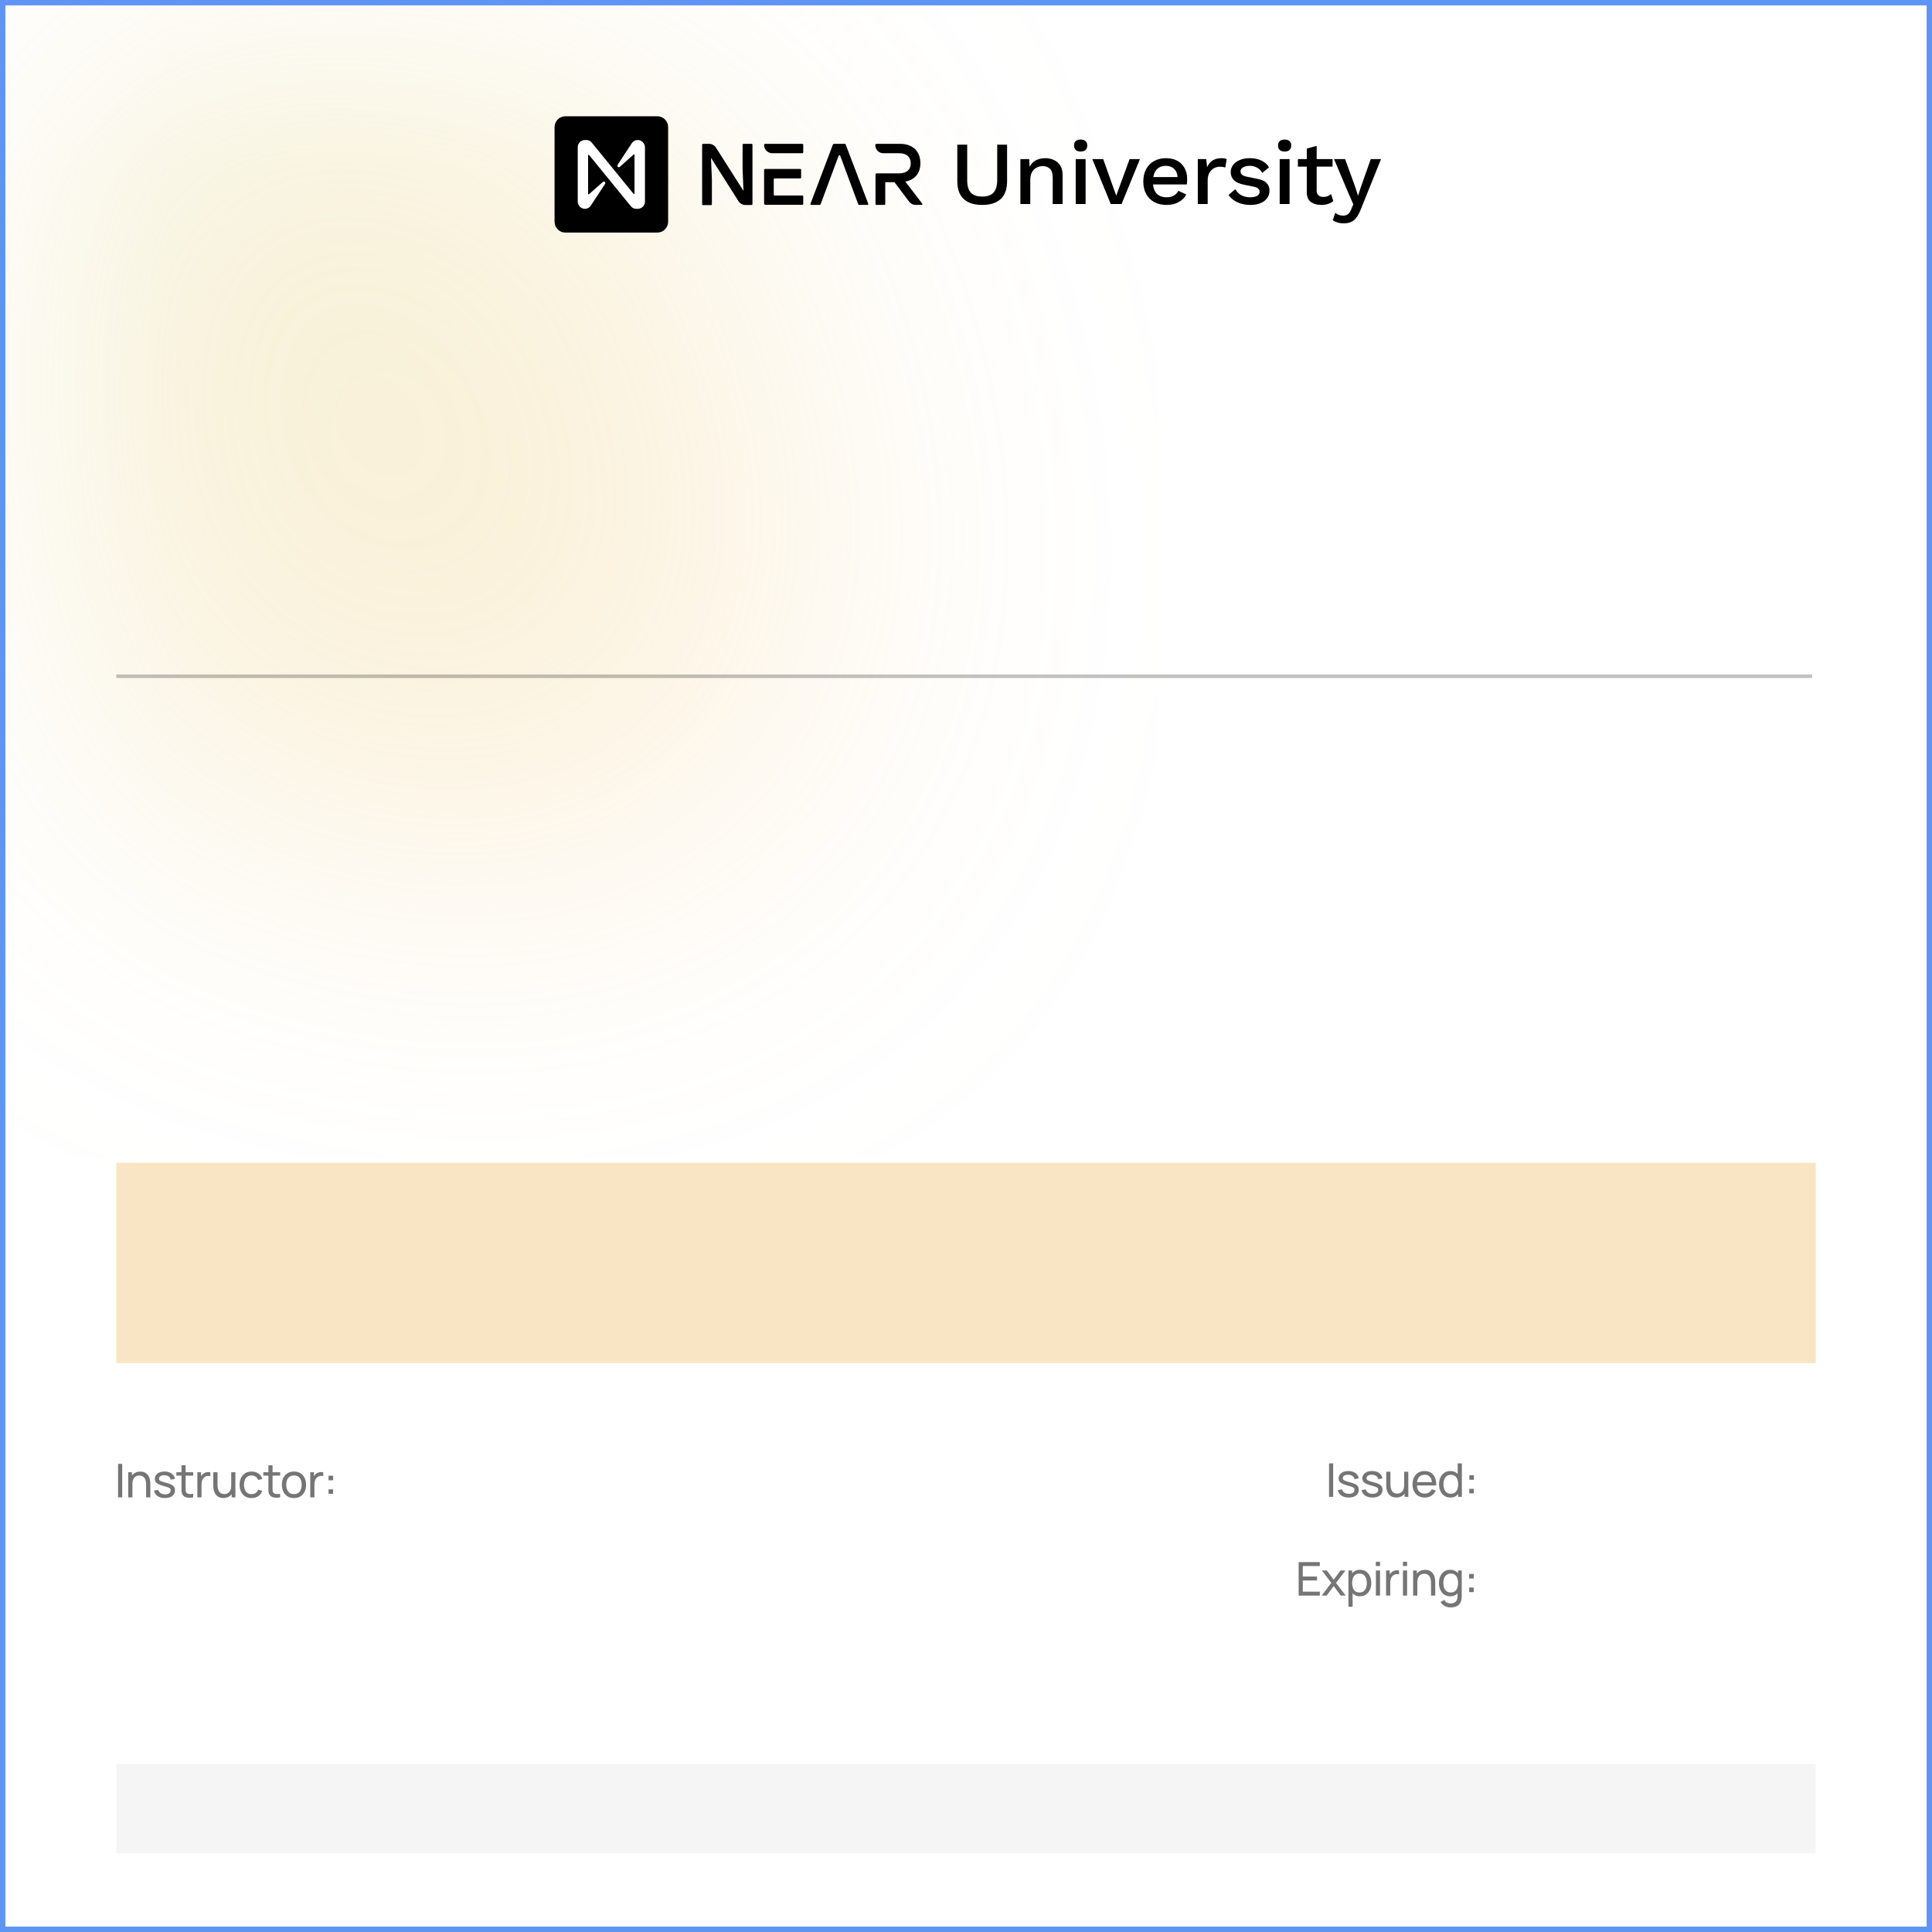
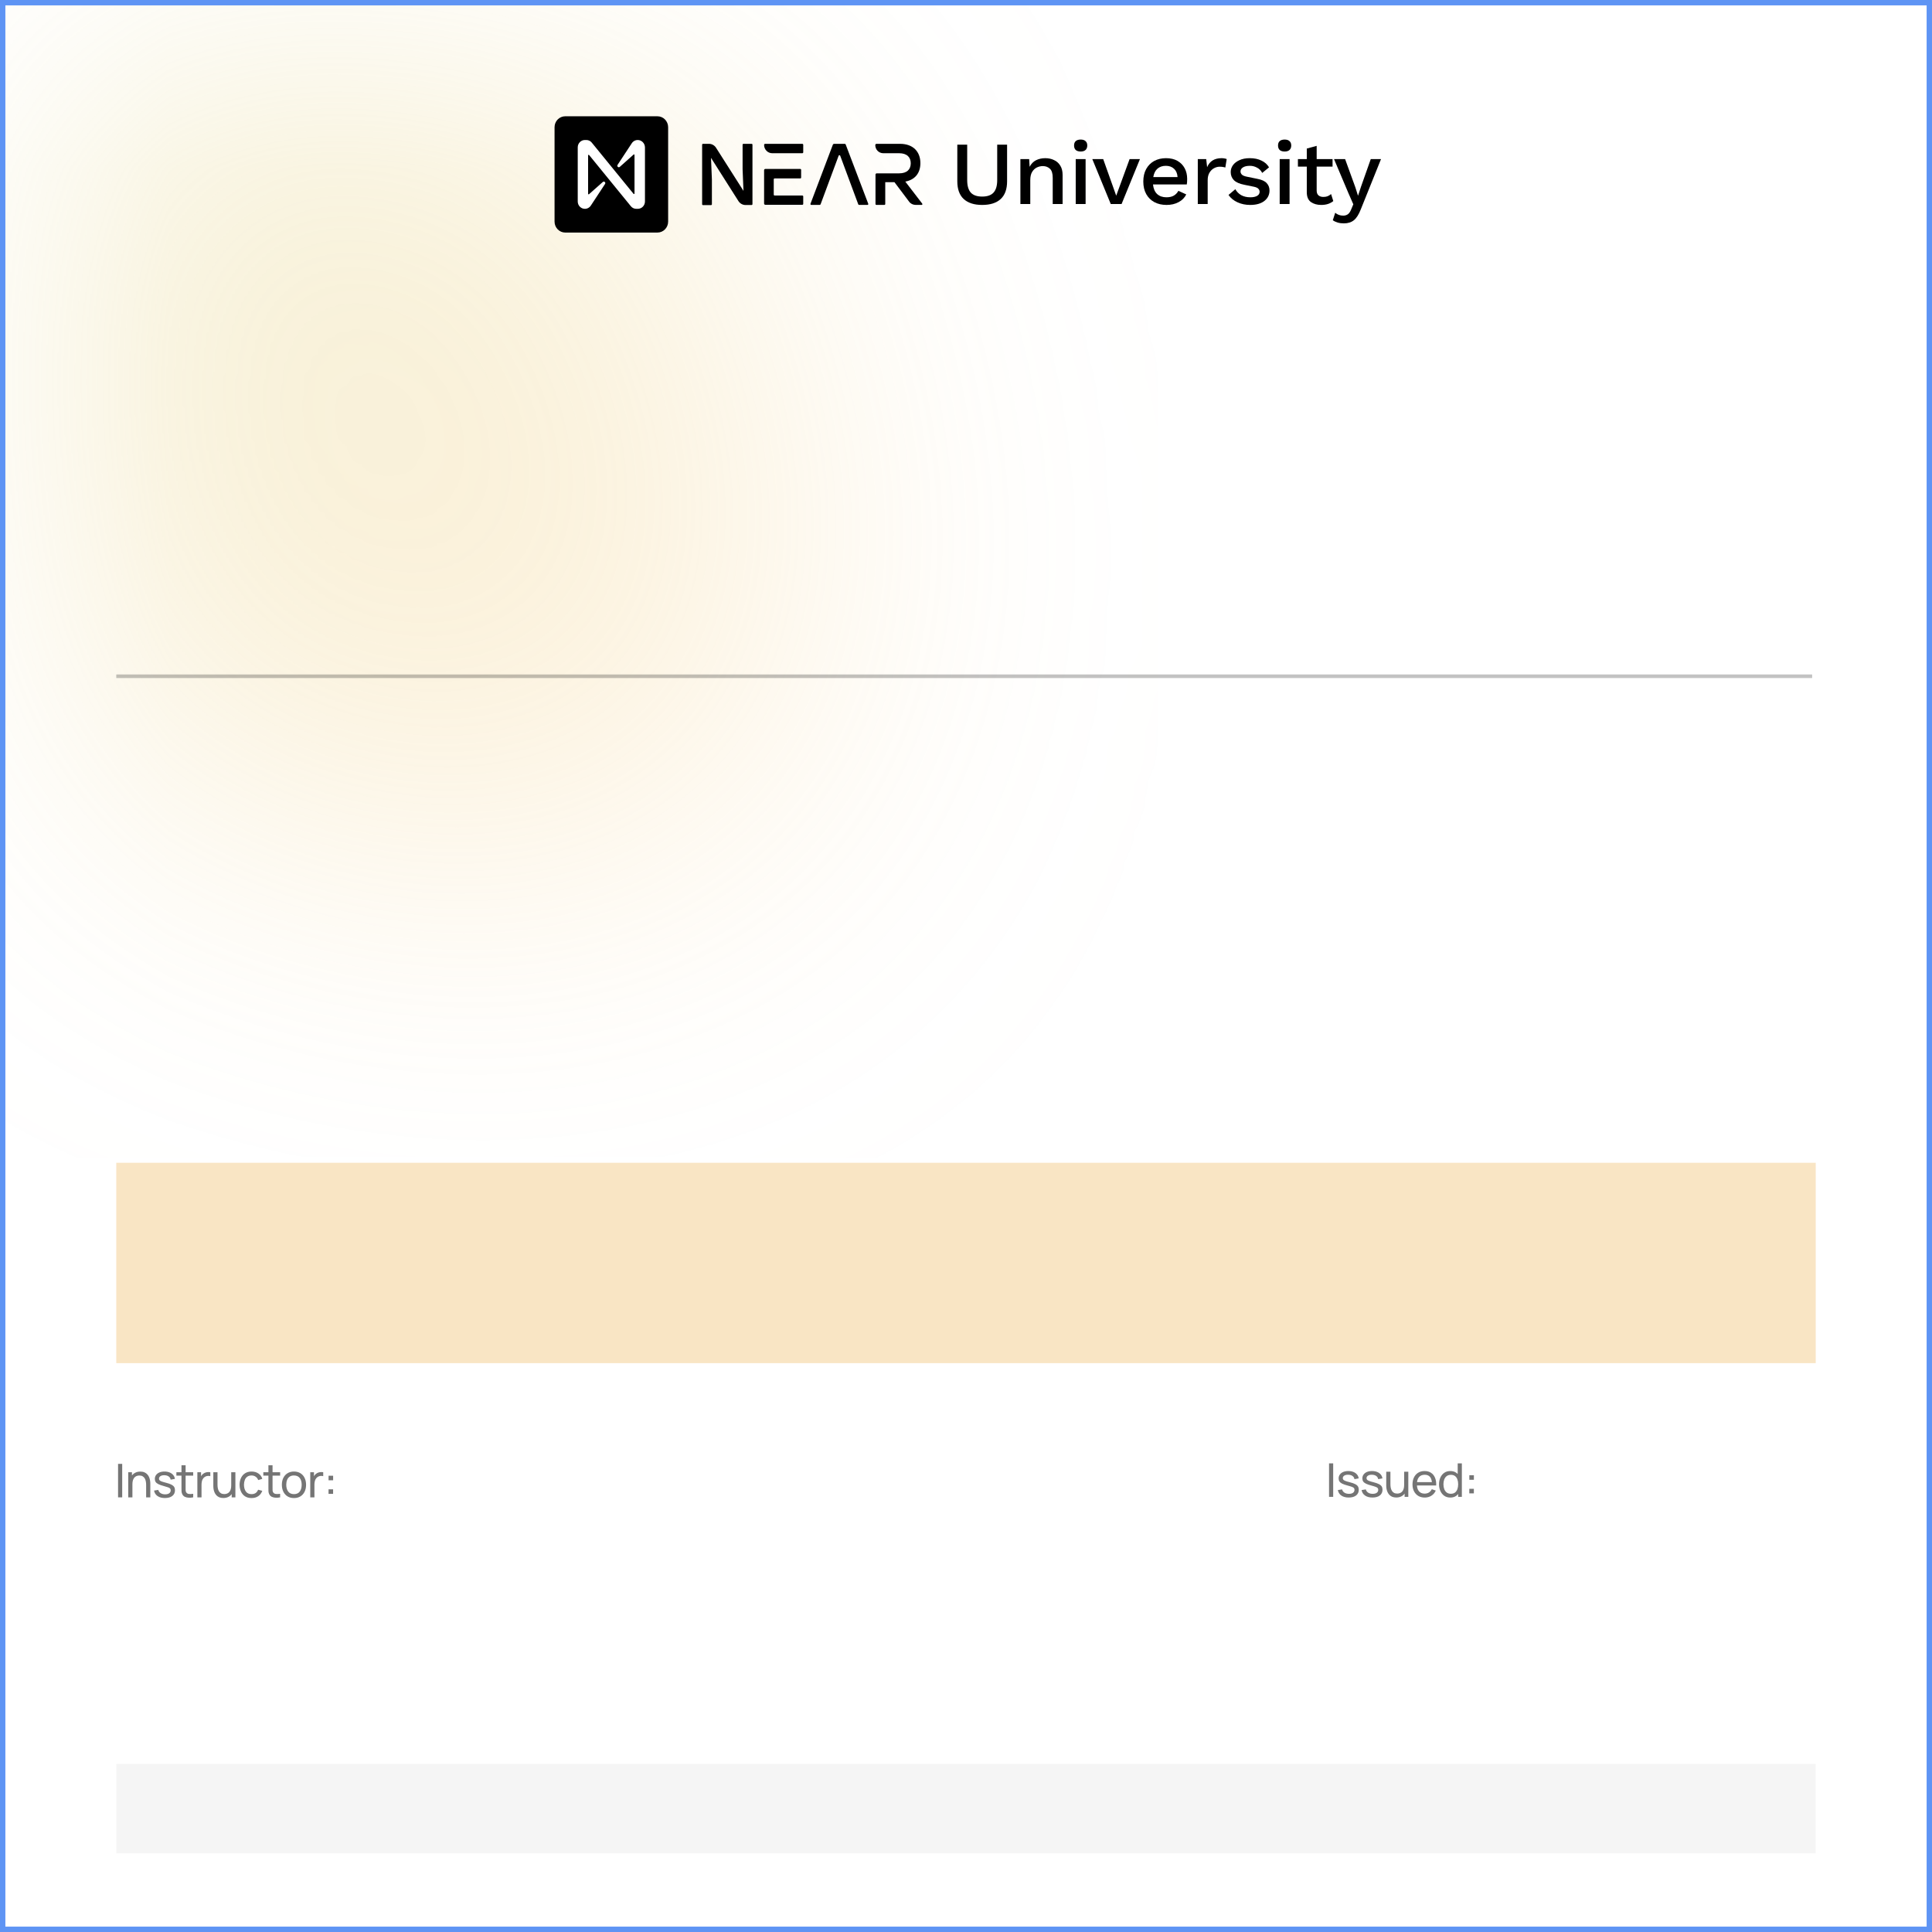
<svg xmlns="http://www.w3.org/2000/svg" width="1080" height="1080" viewBox="0 0 1080 1080" fill="none">
  <rect x="1.5" y="1.5" width="1077" height="1077" fill="white" />
  <mask id="mask0_54_38" style="mask-type:alpha" maskUnits="userSpaceOnUse" x="0" y="0" width="647" height="647">
    <rect width="647" height="647" fill="#C4C4C4" />
  </mask>
  <g mask="url(#mask0_54_38)">
    <g opacity="0.25" filter="url(#filter0_f_54_38)">
      <path d="M202.719 -128.616C416.466 85.131 507.43 340.718 405.894 442.255C304.358 543.791 48.77 452.826 -164.977 239.079C-378.724 25.332 -469.689 -230.255 -368.152 -331.792C-266.616 -433.328 -11.028 -342.363 202.719 -128.616Z" fill="url(#paint0_linear_54_38)" />
    </g>
  </g>
  <path d="M310 71.116C310 67.738 312.675 65 315.974 65H367.519C370.818 65 373.493 67.738 373.493 71.116V123.884C373.493 127.262 370.818 130 367.519 130H315.974C312.675 130 310 127.262 310 123.884V71.116Z" fill="black" />
  <path d="M420.631 80.909V114.097C420.631 114.35 420.445 114.603 420.135 114.603H416.727C415.178 114.603 413.691 113.781 412.823 112.453L397.455 88.242L397.951 100.316V114.16C397.951 114.413 397.765 114.666 397.455 114.666H392.994C392.746 114.666 392.498 114.476 392.498 114.16V80.909C392.498 80.656 392.684 80.403 392.994 80.403H396.34C397.889 80.403 399.376 81.225 400.244 82.552L415.612 106.701L415.116 94.627V80.909C415.116 80.656 415.302 80.403 415.612 80.403H420.073C420.445 80.403 420.631 80.593 420.631 80.909Z" fill="black" />
  <path d="M458.211 114.54H453.502C453.192 114.54 452.943 114.223 453.068 113.907L465.586 80.846C465.709 80.593 465.957 80.403 466.205 80.403H472.154C472.463 80.403 472.712 80.593 472.773 80.846L485.353 113.907C485.477 114.223 485.228 114.54 484.919 114.54H480.21C480.023 114.54 479.838 114.413 479.776 114.223L469.675 87.041C469.552 86.662 468.931 86.662 468.807 87.041L458.707 114.223C458.583 114.413 458.397 114.54 458.211 114.54Z" fill="black" />
  <path d="M515.497 113.781L506.077 101.517C511.407 100.506 514.505 96.839 514.505 91.213C514.505 84.765 510.416 80.403 503.103 80.403H489.966C489.595 80.403 489.285 80.719 489.285 81.099C489.285 83.627 491.268 85.65 493.746 85.65H502.607C507.007 85.65 509.114 87.926 509.114 91.276C509.114 94.627 507.069 96.902 502.607 96.902H490.091C489.719 96.902 489.408 97.219 489.408 97.598V114.034C489.408 114.287 489.595 114.54 489.904 114.54H494.366C494.613 114.54 494.862 114.35 494.862 114.034V101.833H500.005L508.184 112.706C509.052 113.907 510.416 114.54 511.903 114.54H515.31C515.559 114.54 515.744 114.097 515.497 113.781Z" fill="black" />
  <path d="M448.515 80.403H427.757C427.385 80.403 427.137 80.656 427.137 81.035C427.137 83.564 429.182 85.65 431.661 85.65H448.515C448.764 85.65 449.011 85.46 449.011 85.144V80.846C448.949 80.593 448.764 80.403 448.515 80.403ZM448.515 109.293H433.024C432.776 109.293 432.528 109.103 432.528 108.787V100.253C432.528 100 432.714 99.747 433.024 99.747H447.338C447.587 99.747 447.834 99.558 447.834 99.241V94.943C447.834 94.69 447.649 94.437 447.338 94.437H427.819C427.447 94.437 427.137 94.753 427.137 95.132V113.781C427.137 114.16 427.447 114.476 427.819 114.476H448.515C448.764 114.476 449.011 114.287 449.011 113.971V109.672C448.949 109.482 448.764 109.293 448.515 109.293Z" fill="black" />
  <path d="M353.07 80.232L345.229 92.157C344.687 92.969 345.729 93.953 346.48 93.269L354.196 86.387C354.404 86.216 354.696 86.344 354.696 86.644V108.144C354.696 108.443 354.321 108.571 354.154 108.357L330.799 79.719C330.048 78.779 328.964 78.266 327.754 78.266H326.92C324.751 78.266 322.958 80.104 322.958 82.369V112.632C322.958 114.897 324.751 116.735 326.962 116.735C328.338 116.735 329.631 116.008 330.382 114.769L338.222 102.843C338.765 102.031 337.722 101.048 336.971 101.732L329.255 108.571C329.047 108.742 328.755 108.614 328.755 108.315V86.857C328.755 86.558 329.13 86.43 329.297 86.644L352.653 115.282C353.404 116.222 354.53 116.735 355.697 116.735H356.531C358.742 116.735 360.535 114.897 360.535 112.632V82.369C360.494 80.104 358.7 78.266 356.49 78.266C355.113 78.266 353.821 78.992 353.07 80.232Z" fill="white" />
  <path d="M562.969 80.88V101.339C562.969 105.73 561.782 109.031 559.407 111.242C557.032 113.454 553.574 114.56 549.031 114.56C544.556 114.56 541.115 113.454 538.706 111.242C536.331 109.031 535.144 105.73 535.144 101.339V80.88H540.667V100.686C540.667 103.836 541.339 106.165 542.681 107.673C544.057 109.148 546.174 109.885 549.031 109.885C551.922 109.885 554.038 109.148 555.38 107.673C556.757 106.165 557.445 103.836 557.445 100.686V80.88H562.969Z" fill="black" />
  <path d="M570.407 114.058V88.923H575.311L575.57 93.246C576.43 91.57 577.617 90.347 579.132 89.576C580.68 88.806 582.401 88.42 584.294 88.42C586.118 88.42 587.753 88.772 589.199 89.476C590.678 90.146 591.849 91.185 592.709 92.593C593.569 93.967 594 95.693 594 97.77V114.058H588.476V99.429C588.476 96.949 587.942 95.24 586.875 94.302C585.843 93.33 584.535 92.844 582.952 92.844C581.816 92.844 580.715 93.095 579.648 93.598C578.581 94.101 577.686 94.939 576.964 96.112C576.275 97.251 575.931 98.776 575.931 100.686V114.058H570.407Z" fill="black" />
  <path d="M604.125 84.701C602.921 84.701 601.991 84.416 601.338 83.846C600.718 83.243 600.408 82.405 600.408 81.332C600.408 80.26 600.718 79.439 601.338 78.869C601.991 78.299 602.921 78.015 604.125 78.015C605.295 78.015 606.19 78.299 606.81 78.869C607.464 79.439 607.791 80.26 607.791 81.332C607.791 82.405 607.464 83.243 606.81 83.846C606.19 84.416 605.295 84.701 604.125 84.701ZM606.861 88.923V114.058H601.338V88.923H606.861Z" fill="black" />
  <path d="M631.456 88.923H637.238L626.965 114.058H620.925L610.6 88.923H616.691L623.97 109.383L631.456 88.923Z" fill="black" />
  <path d="M652.121 114.56C649.54 114.56 647.268 114.041 645.307 113.002C643.379 111.963 641.865 110.472 640.764 108.528C639.662 106.551 639.112 104.205 639.112 101.49C639.112 98.776 639.645 96.447 640.712 94.503C641.813 92.526 643.311 91.018 645.203 89.979C647.131 88.94 649.333 88.42 651.811 88.42C654.324 88.42 656.458 88.923 658.213 89.928C659.968 90.934 661.31 92.308 662.24 94.05C663.169 95.793 663.633 97.77 663.633 99.982C663.633 100.619 663.616 101.205 663.582 101.742C663.547 102.278 663.496 102.73 663.427 103.099H644.532C644.773 105.445 645.548 107.238 646.855 108.478C648.198 109.684 649.919 110.287 652.018 110.287C653.739 110.287 655.133 109.969 656.2 109.332C657.266 108.696 658.11 107.807 658.729 106.668L663.117 108.679C662.222 110.522 660.794 111.963 658.832 113.002C656.905 114.041 654.668 114.56 652.121 114.56ZM651.708 92.693C649.815 92.693 648.249 93.229 647.01 94.302C645.806 95.374 645.031 96.933 644.687 98.977H658.265C658.127 96.966 657.473 95.424 656.303 94.352C655.133 93.246 653.601 92.693 651.708 92.693Z" fill="black" />
  <path d="M669.577 114.058V88.923H674.275L674.791 93.447C676.202 90.096 678.904 88.42 682.896 88.42C683.412 88.42 683.928 88.471 684.445 88.571C684.961 88.638 685.391 88.755 685.735 88.923L684.961 93.648C684.582 93.514 684.152 93.414 683.67 93.347C683.223 93.246 682.603 93.196 681.812 93.196C680.71 93.196 679.644 93.481 678.611 94.05C677.613 94.587 676.77 95.424 676.081 96.564C675.428 97.67 675.101 99.061 675.101 100.736V114.058H669.577Z" fill="black" />
  <path d="M698.872 114.56C696.29 114.56 693.933 114.074 691.799 113.102C689.665 112.131 687.979 110.757 686.74 108.98L690.56 105.763C691.317 107.137 692.401 108.243 693.812 109.081C695.258 109.885 696.979 110.287 698.975 110.287C700.558 110.287 701.814 110.019 702.744 109.483C703.673 108.947 704.137 108.193 704.137 107.221C704.137 106.584 703.914 106.031 703.466 105.562C703.053 105.059 702.244 104.674 701.04 104.406L695.619 103.3C692.866 102.764 690.904 101.892 689.734 100.686C688.564 99.48 687.979 97.972 687.979 96.162C687.979 94.788 688.392 93.514 689.218 92.341C690.078 91.168 691.3 90.23 692.883 89.526C694.466 88.789 696.376 88.42 698.614 88.42C701.16 88.42 703.346 88.873 705.17 89.778C707.028 90.649 708.439 91.906 709.403 93.548L705.583 96.665C704.895 95.324 703.914 94.335 702.64 93.699C701.401 93.028 700.093 92.693 698.717 92.693C697.03 92.693 695.723 92.995 694.793 93.598C693.899 94.168 693.451 94.922 693.451 95.86C693.451 96.497 693.709 97.083 694.225 97.62C694.742 98.122 695.671 98.508 697.013 98.776L702.898 99.982C705.376 100.451 707.114 101.256 708.112 102.395C709.145 103.501 709.661 104.858 709.661 106.467C709.661 108.88 708.698 110.84 706.77 112.348C704.843 113.823 702.21 114.56 698.872 114.56Z" fill="black" />
  <path d="M718.143 84.701C716.938 84.701 716.009 84.416 715.355 83.846C714.736 83.243 714.426 82.405 714.426 81.332C714.426 80.26 714.736 79.439 715.355 78.869C716.009 78.299 716.938 78.015 718.143 78.015C719.313 78.015 720.208 78.299 720.827 78.869C721.481 79.439 721.808 80.26 721.808 81.332C721.808 82.405 721.481 83.243 720.827 83.846C720.208 84.416 719.313 84.701 718.143 84.701ZM720.879 88.923V114.058H715.355V88.923H720.879Z" fill="black" />
  <path d="M744.906 88.923V93.146H736.026V106.517C736.026 107.724 736.371 108.628 737.059 109.232C737.747 109.801 738.642 110.086 739.743 110.086C740.707 110.086 741.516 109.952 742.17 109.684C742.858 109.383 743.495 108.98 744.08 108.478L745.319 112.399C744.527 113.069 743.546 113.605 742.376 114.007C741.241 114.376 739.967 114.56 738.556 114.56C736.285 114.56 734.374 114.024 732.826 112.952C731.277 111.846 730.503 110.003 730.503 107.422V93.146H725.547V88.923H730.503V83.042L736.026 81.534V88.923H744.906Z" fill="black" />
  <path d="M772 88.923L760.694 117.023C759.558 119.939 758.268 121.967 756.822 123.106C755.377 124.279 753.518 124.865 751.247 124.865C749.973 124.865 748.82 124.715 747.788 124.413C746.756 124.111 745.843 123.676 745.052 123.106L746.394 118.934C747.633 120.006 749.13 120.542 750.885 120.542C751.815 120.542 752.641 120.308 753.363 119.838C754.121 119.369 754.792 118.397 755.377 116.923L756.513 114.208L753.776 107.975L745.723 88.923H751.918L757.648 104.708L759.145 109.433L760.849 104.255L766.27 88.923H772Z" fill="black" />
  <rect x="65" y="986.031" width="950" height="50" fill="#F5F5F5" />
  <path d="M742.948 836.751V818.031H745.262V836.751H742.948Z" fill="#757575" />
  <path d="M753.947 837.128C752.274 837.128 750.901 836.764 749.826 836.036C748.76 835.3 748.106 834.273 747.863 832.955L750.229 832.578C750.42 833.341 750.857 833.948 751.542 834.398C752.227 834.84 753.076 835.061 754.09 835.061C755.052 835.061 755.806 834.862 756.352 834.463C756.898 834.065 757.171 833.523 757.171 832.838C757.171 832.44 757.08 832.119 756.898 831.876C756.716 831.625 756.339 831.391 755.767 831.174C755.204 830.958 754.35 830.698 753.206 830.394C751.967 830.065 750.992 829.723 750.281 829.367C749.57 829.012 749.063 828.6 748.76 828.132C748.457 827.664 748.305 827.097 748.305 826.429C748.305 825.606 748.53 824.887 748.981 824.271C749.432 823.647 750.06 823.166 750.866 822.828C751.681 822.49 752.625 822.321 753.7 822.321C754.766 822.321 755.719 822.49 756.56 822.828C757.401 823.166 758.077 823.647 758.588 824.271C759.108 824.887 759.416 825.606 759.511 826.429L757.145 826.858C757.032 826.104 756.668 825.511 756.053 825.077C755.446 824.644 754.662 824.414 753.7 824.388C752.79 824.354 752.049 824.514 751.477 824.869C750.914 825.225 750.632 825.706 750.632 826.312C750.632 826.65 750.736 826.941 750.944 827.183C751.161 827.426 751.555 827.656 752.127 827.872C752.708 828.089 753.548 828.336 754.649 828.613C755.888 828.925 756.863 829.268 757.574 829.64C758.293 830.004 758.805 830.438 759.108 830.94C759.411 831.434 759.563 832.045 759.563 832.773C759.563 834.125 759.065 835.191 758.068 835.971C757.071 836.743 755.698 837.128 753.947 837.128Z" fill="#757575" />
  <path d="M767.214 837.128C765.541 837.128 764.168 836.764 763.093 836.036C762.027 835.3 761.373 834.273 761.13 832.955L763.496 832.578C763.687 833.341 764.124 833.948 764.809 834.398C765.494 834.84 766.343 835.061 767.357 835.061C768.319 835.061 769.073 834.862 769.619 834.463C770.165 834.065 770.438 833.523 770.438 832.838C770.438 832.44 770.347 832.119 770.165 831.876C769.983 831.625 769.606 831.391 769.034 831.174C768.471 830.958 767.617 830.698 766.473 830.394C765.234 830.065 764.259 829.723 763.548 829.367C762.837 829.012 762.33 828.6 762.027 828.132C761.724 827.664 761.572 827.097 761.572 826.429C761.572 825.606 761.797 824.887 762.248 824.271C762.699 823.647 763.327 823.166 764.133 822.828C764.948 822.49 765.892 822.321 766.967 822.321C768.033 822.321 768.986 822.49 769.827 822.828C770.668 823.166 771.344 823.647 771.855 824.271C772.375 824.887 772.683 825.606 772.778 826.429L770.412 826.858C770.299 826.104 769.935 825.511 769.32 825.077C768.713 824.644 767.929 824.414 766.967 824.388C766.057 824.354 765.316 824.514 764.744 824.869C764.181 825.225 763.899 825.706 763.899 826.312C763.899 826.65 764.003 826.941 764.211 827.183C764.428 827.426 764.822 827.656 765.394 827.872C765.975 828.089 766.815 828.336 767.916 828.613C769.155 828.925 770.13 829.268 770.841 829.64C771.56 830.004 772.072 830.438 772.375 830.94C772.678 831.434 772.83 832.045 772.83 832.773C772.83 834.125 772.332 835.191 771.335 835.971C770.338 836.743 768.965 837.128 767.214 837.128Z" fill="#757575" />
  <path d="M780.507 837.115C779.606 837.115 778.83 836.972 778.18 836.686C777.539 836.4 777.006 836.019 776.581 835.542C776.156 835.066 775.823 834.537 775.58 833.956C775.337 833.376 775.164 832.782 775.06 832.175C774.965 831.569 774.917 831.001 774.917 830.472V822.711H777.257V829.744C777.257 830.403 777.318 831.04 777.439 831.655C777.56 832.271 777.764 832.825 778.05 833.319C778.345 833.813 778.735 834.203 779.22 834.489C779.714 834.775 780.329 834.918 781.066 834.918C781.647 834.918 782.175 834.819 782.652 834.619C783.129 834.42 783.536 834.125 783.874 833.735C784.212 833.337 784.472 832.834 784.654 832.227C784.836 831.621 784.927 830.914 784.927 830.108L786.448 830.576C786.448 831.928 786.201 833.094 785.707 834.073C785.222 835.053 784.533 835.807 783.64 836.335C782.756 836.855 781.712 837.115 780.507 837.115ZM785.187 836.751V832.994H784.927V822.711H787.254V836.751H785.187Z" fill="#757575" />
  <path d="M796.458 837.141C795.08 837.141 793.875 836.838 792.844 836.231C791.821 835.616 791.024 834.762 790.452 833.67C789.88 832.57 789.594 831.287 789.594 829.822C789.594 828.288 789.876 826.962 790.439 825.844C791.002 824.718 791.787 823.851 792.792 823.244C793.806 822.629 794.993 822.321 796.354 822.321C797.767 822.321 798.967 822.646 799.955 823.296C800.952 823.946 801.697 824.874 802.191 826.078C802.694 827.283 802.91 828.717 802.841 830.381H800.501V829.549C800.475 827.825 800.124 826.538 799.448 825.688C798.772 824.83 797.767 824.401 796.432 824.401C795.002 824.401 793.914 824.861 793.169 825.779C792.424 826.698 792.051 828.015 792.051 829.731C792.051 831.387 792.424 832.669 793.169 833.579C793.914 834.489 794.976 834.944 796.354 834.944C797.281 834.944 798.087 834.732 798.772 834.307C799.457 833.883 799.994 833.272 800.384 832.474L802.607 833.241C802.061 834.481 801.238 835.443 800.137 836.127C799.045 836.803 797.819 837.141 796.458 837.141ZM791.271 830.381V828.522H801.645V830.381H791.271Z" fill="#757575" />
  <path d="M810.727 837.141C809.419 837.141 808.296 836.816 807.36 836.166C806.424 835.508 805.701 834.619 805.189 833.501C804.687 832.383 804.435 831.122 804.435 829.718C804.435 828.314 804.687 827.053 805.189 825.935C805.701 824.817 806.424 823.938 807.36 823.296C808.296 822.646 809.414 822.321 810.714 822.321C812.04 822.321 813.154 822.642 814.055 823.283C814.957 823.925 815.637 824.804 816.096 825.922C816.564 827.04 816.798 828.306 816.798 829.718C816.798 831.114 816.564 832.375 816.096 833.501C815.637 834.619 814.957 835.508 814.055 836.166C813.154 836.816 812.045 837.141 810.727 837.141ZM811.013 835.022C811.958 835.022 812.734 834.797 813.34 834.346C813.947 833.887 814.393 833.259 814.679 832.461C814.974 831.655 815.121 830.741 815.121 829.718C815.121 828.678 814.974 827.764 814.679 826.975C814.393 826.178 813.951 825.558 813.353 825.116C812.755 824.666 811.997 824.44 811.078 824.44C810.125 824.44 809.336 824.674 808.712 825.142C808.097 825.61 807.638 826.243 807.334 827.04C807.04 827.838 806.892 828.73 806.892 829.718C806.892 830.715 807.044 831.616 807.347 832.422C807.651 833.22 808.106 833.852 808.712 834.32C809.328 834.788 810.095 835.022 811.013 835.022ZM815.121 836.751V826.416H814.861V818.031H817.188V836.751H815.121Z" fill="#757575" />
  <path d="M821.35 834.801V832.253H823.898V834.801H821.35ZM821.363 827.209V824.661H823.911V827.209H821.363Z" fill="#757575" />
-   <path d="M725.948 891.946V873.226H737.778V875.423H728.262V881.286H736.218V883.483H728.262V889.749H737.778V891.946H725.948Z" fill="#757575" />
-   <path d="M738.823 891.946L744.192 884.848L738.94 877.906H741.696L745.544 883.054L749.353 877.906H752.109L746.857 884.848L752.239 891.946H749.47L745.544 886.642L741.592 891.946H738.823Z" fill="#757575" />
-   <path d="M760.251 892.336C758.933 892.336 757.824 892.011 756.923 891.361C756.021 890.703 755.337 889.814 754.869 888.696C754.409 887.57 754.18 886.309 754.18 884.913C754.18 883.501 754.409 882.235 754.869 881.117C755.337 879.999 756.021 879.12 756.923 878.478C757.833 877.837 758.946 877.516 760.264 877.516C761.564 877.516 762.682 877.841 763.618 878.491C764.562 879.133 765.286 880.012 765.789 881.13C766.291 882.248 766.543 883.509 766.543 884.913C766.543 886.317 766.291 887.578 765.789 888.696C765.286 889.814 764.562 890.703 763.618 891.361C762.682 892.011 761.559 892.336 760.251 892.336ZM753.79 898.186V877.906H755.857V888.241H756.117V898.186H753.79ZM759.965 890.217C760.892 890.217 761.659 889.983 762.266 889.515C762.872 889.047 763.327 888.415 763.631 887.617C763.934 886.811 764.086 885.91 764.086 884.913C764.086 883.925 763.934 883.033 763.631 882.235C763.336 881.438 762.877 880.805 762.253 880.337C761.637 879.869 760.853 879.635 759.9 879.635C758.99 879.635 758.236 879.861 757.638 880.311C757.04 880.753 756.593 881.373 756.299 882.17C756.004 882.959 755.857 883.873 755.857 884.913C755.857 885.936 756 886.85 756.286 887.656C756.58 888.454 757.031 889.082 757.638 889.541C758.244 889.992 759.02 890.217 759.965 890.217Z" fill="#757575" />
-   <path d="M769.133 875.423V873.031H771.447V875.423H769.133ZM769.133 891.946V877.906H771.447V891.946H769.133Z" fill="#757575" />
-   <path d="M774.827 891.946V877.906H776.894V881.299L776.556 880.857C776.721 880.424 776.933 880.025 777.193 879.661C777.462 879.297 777.761 878.998 778.09 878.764C778.454 878.47 778.866 878.244 779.325 878.088C779.785 877.932 780.253 877.841 780.729 877.815C781.206 877.781 781.652 877.811 782.068 877.906V880.077C781.583 879.947 781.05 879.913 780.469 879.973C779.889 880.034 779.351 880.246 778.857 880.61C778.407 880.931 778.056 881.321 777.804 881.78C777.562 882.24 777.393 882.738 777.297 883.275C777.202 883.804 777.154 884.346 777.154 884.9V891.946H774.827Z" fill="#757575" />
-   <path d="M784.266 875.423V873.031H786.58V875.423H784.266ZM784.266 891.946V877.906H786.58V891.946H784.266Z" fill="#757575" />
-   <path d="M799.958 891.946V884.913C799.958 884.246 799.897 883.605 799.776 882.989C799.663 882.374 799.46 881.824 799.165 881.338C798.879 880.844 798.489 880.454 797.995 880.168C797.51 879.882 796.894 879.739 796.149 879.739C795.568 879.739 795.04 879.839 794.563 880.038C794.095 880.229 793.692 880.524 793.354 880.922C793.016 881.321 792.752 881.824 792.561 882.43C792.379 883.028 792.288 883.735 792.288 884.549L790.767 884.081C790.767 882.721 791.01 881.555 791.495 880.584C791.989 879.605 792.678 878.855 793.562 878.335C794.455 877.807 795.503 877.542 796.708 877.542C797.618 877.542 798.394 877.685 799.035 877.971C799.676 878.257 800.209 878.639 800.634 879.115C801.059 879.583 801.392 880.112 801.635 880.701C801.878 881.282 802.047 881.876 802.142 882.482C802.246 883.08 802.298 883.648 802.298 884.185V891.946H799.958ZM789.948 891.946V877.906H792.028V881.663H792.288V891.946H789.948Z" fill="#757575" />
-   <path d="M810.839 898.576C810.102 898.576 809.383 898.464 808.681 898.238C807.979 898.013 807.333 897.671 806.744 897.211C806.163 896.761 805.678 896.189 805.288 895.495L807.407 894.377C807.754 895.062 808.243 895.56 808.876 895.872C809.517 896.184 810.176 896.34 810.852 896.34C811.745 896.34 812.486 896.176 813.075 895.846C813.664 895.526 814.098 895.045 814.375 894.403C814.661 893.762 814.8 892.965 814.791 892.011V888.176H815.064V877.906H817.118V892.037C817.118 892.419 817.105 892.787 817.079 893.142C817.062 893.498 817.018 893.849 816.949 894.195C816.767 895.192 816.407 896.011 815.87 896.652C815.333 897.302 814.639 897.783 813.79 898.095C812.941 898.416 811.957 898.576 810.839 898.576ZM810.67 892.336C809.361 892.336 808.239 892.011 807.303 891.361C806.367 890.703 805.643 889.814 805.132 888.696C804.629 887.578 804.378 886.317 804.378 884.913C804.378 883.509 804.629 882.248 805.132 881.13C805.643 880.012 806.367 879.133 807.303 878.491C808.239 877.841 809.357 877.516 810.657 877.516C811.983 877.516 813.097 877.837 813.998 878.478C814.899 879.12 815.58 879.999 816.039 881.117C816.507 882.235 816.741 883.501 816.741 884.913C816.741 886.309 816.507 887.57 816.039 888.696C815.58 889.814 814.899 890.703 813.998 891.361C813.097 892.011 811.987 892.336 810.67 892.336ZM810.956 890.217C811.901 890.217 812.676 889.992 813.283 889.541C813.89 889.082 814.336 888.454 814.622 887.656C814.917 886.85 815.064 885.936 815.064 884.913C815.064 883.873 814.917 882.959 814.622 882.17C814.336 881.373 813.894 880.753 813.296 880.311C812.698 879.861 811.94 879.635 811.021 879.635C810.068 879.635 809.279 879.869 808.655 880.337C808.04 880.805 807.58 881.438 807.277 882.235C806.982 883.033 806.835 883.925 806.835 884.913C806.835 885.91 806.987 886.811 807.29 887.617C807.593 888.415 808.048 889.047 808.655 889.515C809.27 889.983 810.037 890.217 810.956 890.217Z" fill="#757575" />
-   <path d="M821.268 889.996V887.448H823.816V889.996H821.268ZM821.281 882.404V879.856H823.829V882.404H821.281Z" fill="#757575" />
  <path d="M66 837.031V818.311H68.314V837.031H66Z" fill="#757575" />
  <path d="M81.692 837.031V829.998C81.692 829.331 81.631 828.69 81.51 828.074C81.397 827.459 81.193 826.909 80.899 826.423C80.613 825.929 80.223 825.539 79.729 825.253C79.243 824.967 78.628 824.824 77.883 824.824C77.302 824.824 76.773 824.924 76.297 825.123C75.829 825.314 75.426 825.609 75.088 826.007C74.75 826.406 74.485 826.909 74.295 827.515C74.113 828.113 74.022 828.82 74.022 829.634L72.501 829.166C72.501 827.806 72.743 826.64 73.229 825.669C73.723 824.69 74.412 823.94 75.296 823.42C76.188 822.892 77.237 822.627 78.442 822.627C79.352 822.627 80.127 822.77 80.769 823.056C81.41 823.342 81.943 823.724 82.368 824.2C82.792 824.668 83.126 825.197 83.369 825.786C83.611 826.367 83.78 826.961 83.876 827.567C83.98 828.165 84.032 828.733 84.032 829.27V837.031H81.692ZM71.682 837.031V822.991H73.762V826.748H74.022V837.031H71.682Z" fill="#757575" />
  <path d="M92.195 837.408C90.523 837.408 89.149 837.044 88.074 836.316C87.008 835.58 86.354 834.553 86.111 833.235L88.477 832.858C88.668 833.621 89.106 834.228 89.79 834.678C90.475 835.12 91.324 835.341 92.338 835.341C93.3 835.341 94.054 835.142 94.6 834.743C95.146 834.345 95.419 833.803 95.419 833.118C95.419 832.72 95.328 832.399 95.146 832.156C94.964 831.905 94.587 831.671 94.015 831.454C93.452 831.238 92.598 830.978 91.454 830.674C90.215 830.345 89.24 830.003 88.529 829.647C87.819 829.292 87.312 828.88 87.008 828.412C86.705 827.944 86.553 827.377 86.553 826.709C86.553 825.886 86.779 825.167 87.229 824.551C87.68 823.927 88.308 823.446 89.114 823.108C89.929 822.77 90.874 822.601 91.948 822.601C93.014 822.601 93.968 822.77 94.808 823.108C95.649 823.446 96.325 823.927 96.836 824.551C97.356 825.167 97.664 825.886 97.759 826.709L95.393 827.138C95.281 826.384 94.917 825.791 94.301 825.357C93.695 824.924 92.91 824.694 91.948 824.668C91.038 824.634 90.297 824.794 89.725 825.149C89.162 825.505 88.88 825.986 88.88 826.592C88.88 826.93 88.984 827.221 89.192 827.463C89.409 827.706 89.803 827.936 90.375 828.152C90.956 828.369 91.797 828.616 92.897 828.893C94.137 829.205 95.112 829.548 95.822 829.92C96.542 830.284 97.053 830.718 97.356 831.22C97.66 831.714 97.811 832.325 97.811 833.053C97.811 834.405 97.313 835.471 96.316 836.251C95.32 837.023 93.946 837.408 92.195 837.408Z" fill="#757575" />
  <path d="M107.998 837.031C107.166 837.196 106.342 837.261 105.528 837.226C104.722 837.2 104.002 837.04 103.37 836.745C102.737 836.442 102.256 835.974 101.927 835.341C101.649 834.787 101.498 834.228 101.472 833.664C101.454 833.092 101.446 832.447 101.446 831.727V819.091H103.76V831.623C103.76 832.195 103.764 832.685 103.773 833.092C103.79 833.5 103.881 833.851 104.046 834.145C104.358 834.7 104.852 835.025 105.528 835.12C106.212 835.216 107.036 835.19 107.998 835.042V837.031ZM98.599 824.902V822.991H107.998V824.902H98.599Z" fill="#757575" />
  <path d="M110.328 837.031V822.991H112.395V826.384L112.057 825.942C112.222 825.509 112.434 825.11 112.694 824.746C112.963 824.382 113.262 824.083 113.591 823.849C113.955 823.555 114.367 823.329 114.826 823.173C115.285 823.017 115.753 822.926 116.23 822.9C116.707 822.866 117.153 822.896 117.569 822.991V825.162C117.084 825.032 116.551 824.998 115.97 825.058C115.389 825.119 114.852 825.331 114.358 825.695C113.907 826.016 113.556 826.406 113.305 826.865C113.062 827.325 112.893 827.823 112.798 828.36C112.703 828.889 112.655 829.431 112.655 829.985V837.031H110.328Z" fill="#757575" />
  <path d="M124.837 837.395C123.936 837.395 123.16 837.252 122.51 836.966C121.869 836.68 121.336 836.299 120.911 835.822C120.487 835.346 120.153 834.817 119.91 834.236C119.668 833.656 119.494 833.062 119.39 832.455C119.295 831.849 119.247 831.281 119.247 830.752V822.991H121.587V830.024C121.587 830.683 121.648 831.32 121.769 831.935C121.891 832.551 122.094 833.105 122.38 833.599C122.675 834.093 123.065 834.483 123.55 834.769C124.044 835.055 124.66 835.198 125.396 835.198C125.977 835.198 126.506 835.099 126.982 834.899C127.459 834.7 127.866 834.405 128.204 834.015C128.542 833.617 128.802 833.114 128.984 832.507C129.166 831.901 129.257 831.194 129.257 830.388L130.778 830.856C130.778 832.208 130.531 833.374 130.037 834.353C129.552 835.333 128.863 836.087 127.97 836.615C127.086 837.135 126.042 837.395 124.837 837.395ZM129.517 837.031V833.274H129.257V822.991H131.584V837.031H129.517Z" fill="#757575" />
  <path d="M140.619 837.421C139.198 837.421 137.989 837.105 136.992 836.472C136.004 835.831 135.25 834.951 134.73 833.833C134.21 832.715 133.941 831.441 133.924 830.011C133.941 828.547 134.214 827.26 134.743 826.15C135.28 825.032 136.047 824.161 137.044 823.537C138.041 822.913 139.241 822.601 140.645 822.601C142.127 822.601 143.401 822.965 144.467 823.693C145.542 824.421 146.261 825.418 146.625 826.683L144.337 827.372C144.042 826.558 143.561 825.925 142.894 825.474C142.235 825.024 141.477 824.798 140.619 824.798C139.657 824.798 138.864 825.024 138.24 825.474C137.616 825.916 137.152 826.532 136.849 827.32C136.546 828.1 136.39 828.997 136.381 830.011C136.398 831.571 136.758 832.832 137.46 833.794C138.171 834.748 139.224 835.224 140.619 835.224C141.538 835.224 142.3 835.016 142.907 834.6C143.514 834.176 143.973 833.565 144.285 832.767L146.625 833.378C146.14 834.687 145.381 835.688 144.35 836.381C143.319 837.075 142.075 837.421 140.619 837.421Z" fill="#757575" />
  <path d="M156.597 837.031C155.765 837.196 154.942 837.261 154.127 837.226C153.321 837.2 152.602 837.04 151.969 836.745C151.337 836.442 150.856 835.974 150.526 835.341C150.249 834.787 150.097 834.228 150.071 833.664C150.054 833.092 150.045 832.447 150.045 831.727V819.091H152.359V831.623C152.359 832.195 152.364 832.685 152.372 833.092C152.39 833.5 152.481 833.851 152.645 834.145C152.957 834.7 153.451 835.025 154.127 835.12C154.812 835.216 155.635 835.19 156.597 835.042V837.031ZM147.198 824.902V822.991H156.597V824.902H147.198Z" fill="#757575" />
  <path d="M164.324 837.421C162.928 837.421 161.724 837.105 160.71 836.472C159.704 835.84 158.929 834.964 158.383 833.846C157.837 832.728 157.564 831.446 157.564 829.998C157.564 828.525 157.841 827.234 158.396 826.124C158.95 825.015 159.735 824.153 160.749 823.537C161.763 822.913 162.954 822.601 164.324 822.601C165.728 822.601 166.937 822.918 167.951 823.55C168.965 824.174 169.74 825.045 170.278 826.163C170.824 827.273 171.097 828.551 171.097 829.998C171.097 831.463 170.824 832.754 170.278 833.872C169.732 834.982 168.952 835.853 167.938 836.485C166.924 837.109 165.719 837.421 164.324 837.421ZM164.324 835.224C165.78 835.224 166.863 834.739 167.574 833.768C168.284 832.798 168.64 831.541 168.64 829.998C168.64 828.412 168.28 827.151 167.561 826.215C166.841 825.271 165.762 824.798 164.324 824.798C163.344 824.798 162.538 825.019 161.906 825.461C161.273 825.903 160.801 826.514 160.489 827.294C160.177 828.074 160.021 828.976 160.021 829.998C160.021 831.576 160.385 832.841 161.113 833.794C161.841 834.748 162.911 835.224 164.324 835.224Z" fill="#757575" />
  <path d="M173.439 837.031V822.991H175.506V826.384L175.168 825.942C175.333 825.509 175.545 825.11 175.805 824.746C176.074 824.382 176.373 824.083 176.702 823.849C177.066 823.555 177.478 823.329 177.937 823.173C178.396 823.017 178.864 822.926 179.341 822.9C179.818 822.866 180.264 822.896 180.68 822.991V825.162C180.195 825.032 179.662 824.998 179.081 825.058C178.5 825.119 177.963 825.331 177.469 825.695C177.018 826.016 176.667 826.406 176.416 826.865C176.173 827.325 176.004 827.823 175.909 828.36C175.814 828.889 175.766 829.431 175.766 829.985V837.031H173.439Z" fill="#757575" />
  <path d="M183.658 835.081V832.533H186.206V835.081H183.658ZM183.671 827.489V824.941H186.219V827.489H183.671Z" fill="#757575" />
  <line x1="65" y1="378.031" x2="1013" y2="378.031" stroke="black" stroke-opacity="0.24" stroke-width="2" />
  <rect x="65" y="650" width="950" height="112" fill="#F9E5C4" />
  <rect x="1.5" y="1.5" width="1077" height="1077" stroke="#5E94F4" stroke-width="3" />
  <defs>
    <filter id="filter0_f_54_38" x="-609.7" y="-573.339" width="1257.14" height="1257.14" filterUnits="userSpaceOnUse" color-interpolation-filters="sRGB">
      <feFlood flood-opacity="0" result="BackgroundImageFix" />
      <feBlend mode="normal" in="SourceGraphic" in2="BackgroundImageFix" result="shape" />
      <feGaussianBlur stdDeviation="100" result="effect1_foregroundBlur_54_38" />
    </filter>
    <linearGradient id="paint0_linear_54_38" x1="-382.766" y1="-346.405" x2="420.508" y2="456.868" gradientUnits="userSpaceOnUse">
      <stop stop-color="#AFD060" />
      <stop offset="1" stop-color="#FCC368" />
    </linearGradient>
  </defs>
</svg>
